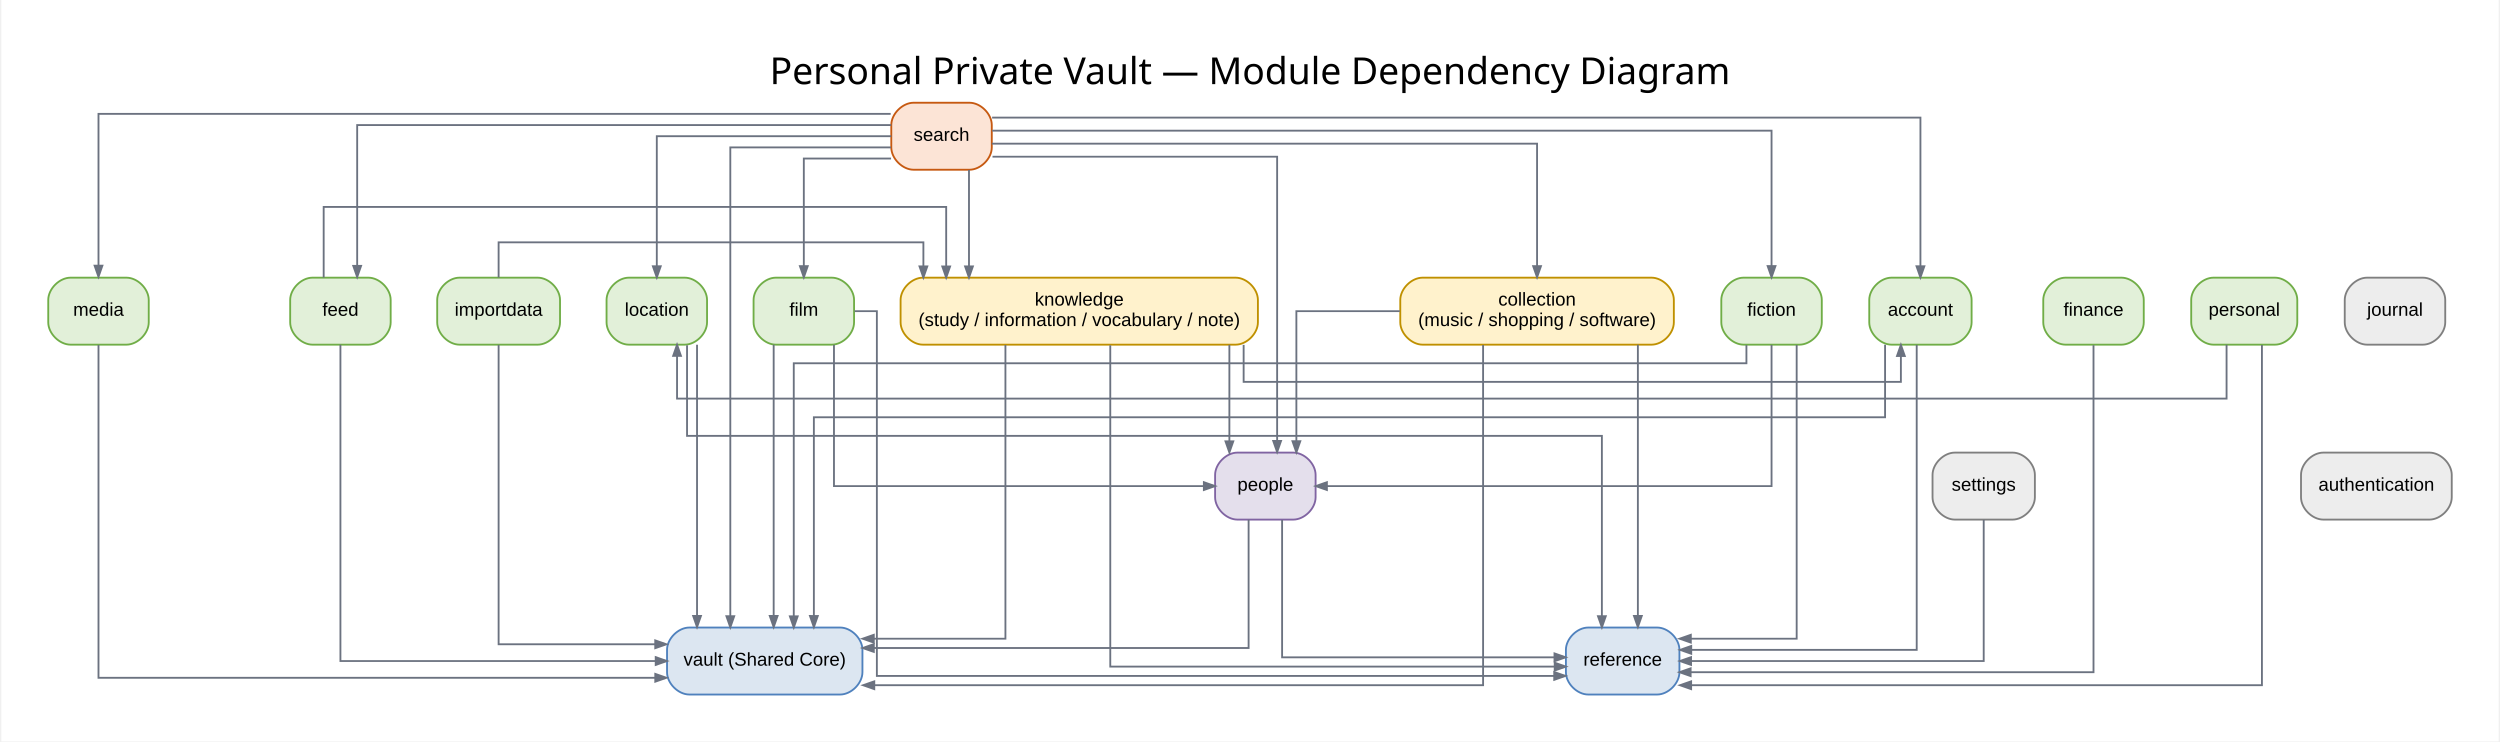
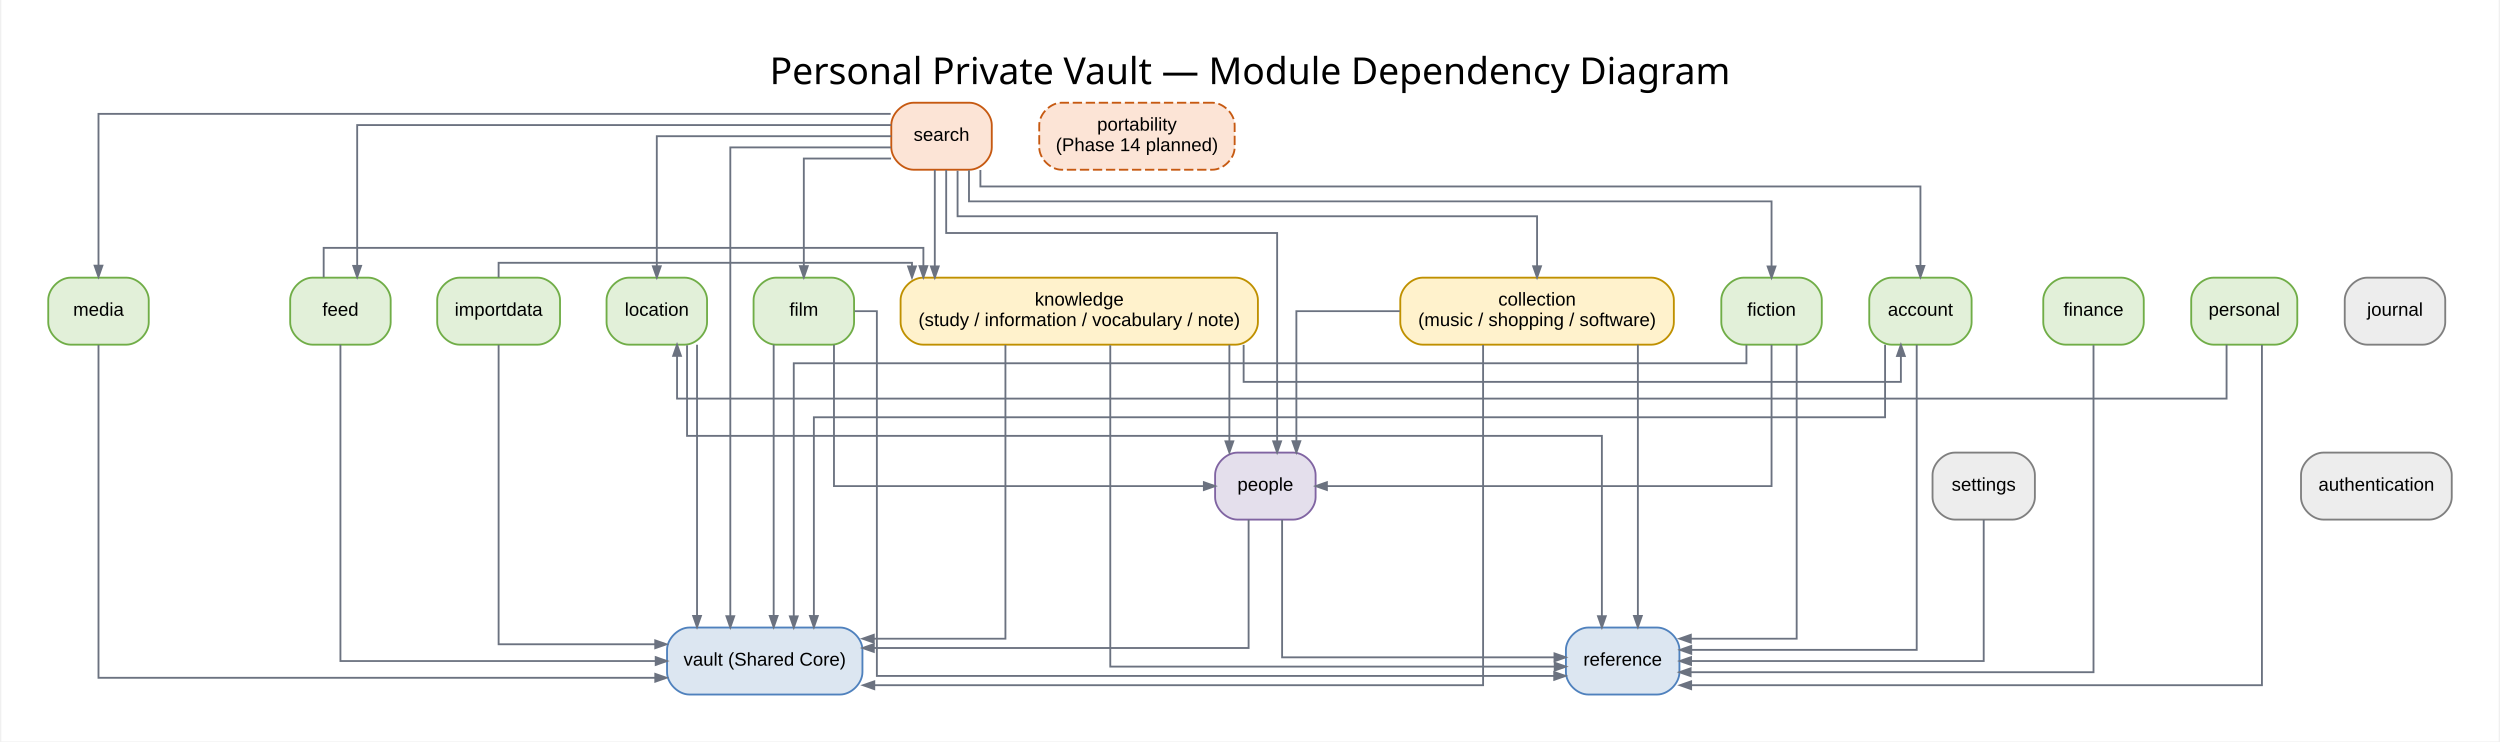
<svg xmlns="http://www.w3.org/2000/svg" width="1342pt" height="398pt" viewBox="0.00 0.00 1341.90 398.40">
  <g id="graph0" class="graph" transform="scale(1 1) rotate(0) translate(25.2 373.2)">
    <polygon fill="white" stroke="transparent" points="-25.2,25.2 -25.2,-373.2 1316.7,-373.2 1316.7,25.2 -25.2,25.2" />
    <text text-anchor="middle" x="645.75" y="-328" font-family="Arial Bold" font-size="20.00">Personal Private Vault — Module Dependency Diagram</text>
    <g id="node1" class="node">
      <path fill="#fce4d6" stroke="#c65911" d="M495,-318C495,-318 465,-318 465,-318 459,-318 453,-312 453,-306 453,-306 453,-294 453,-294 453,-288 459,-282 465,-282 465,-282 495,-282 495,-282 501,-282 507,-288 507,-294 507,-294 507,-306 507,-306 507,-312 501,-318 495,-318" />
      <text text-anchor="middle" x="480" y="-297.5" font-family="Arial" font-size="10.00">search</text>
    </g>
-     <g id="node2" class="node">
+     <g id="node3" class="node">
      <path fill="#e2f0d9" stroke="#70ad47" d="M172,-224C172,-224 142,-224 142,-224 136,-224 130,-218 130,-212 130,-212 130,-200 130,-200 130,-194 136,-188 142,-188 142,-188 172,-188 172,-188 178,-188 184,-194 184,-200 184,-200 184,-212 184,-212 184,-218 178,-224 172,-224" />
      <text text-anchor="middle" x="157" y="-203.5" font-family="Arial" font-size="10.00">feed</text>
    </g>
    <g id="edge38" class="edge">
      <path fill="none" stroke="#6b7280" d="M452.96,-306C376.79,-306 166,-306 166,-306 166,-306 166,-230.34 166,-230.34" />
      <polygon fill="#6b7280" stroke="#6b7280" points="168.1,-230.34 166,-224.34 163.9,-230.34 168.1,-230.34" />
    </g>
-     <g id="node4" class="node">
+     <g id="node5" class="node">
      <path fill="#fff2cc" stroke="#bf9000" d="M638,-224C638,-224 470,-224 470,-224 464,-224 458,-218 458,-212 458,-212 458,-200 458,-200 458,-194 464,-188 470,-188 470,-188 638,-188 638,-188 644,-188 650,-194 650,-200 650,-200 650,-212 650,-212 650,-218 644,-224 638,-224" />
      <text text-anchor="middle" x="554" y="-209" font-family="Arial" font-size="10.00">knowledge</text>
      <text text-anchor="middle" x="554" y="-198" font-family="Arial" font-size="10.00">(study / information / vocabulary / note)</text>
    </g>
    <g id="edge35" class="edge">
-       <path fill="none" stroke="#6b7280" d="M494.75,-281.88C494.75,-281.88 494.75,-230.07 494.75,-230.07" />
-       <polygon fill="#6b7280" stroke="#6b7280" points="496.85,-230.07 494.75,-224.07 492.65,-230.07 496.85,-230.07" />
-     </g>
-     <g id="node5" class="node">
+       <path fill="none" stroke="#6b7280" d="M476.38,-281.88C476.38,-281.88 476.38,-230.07 476.38,-230.07" />
+       <polygon fill="#6b7280" stroke="#6b7280" points="478.48,-230.07 476.38,-224.07 474.28,-230.07 478.48,-230.07" />
+     </g>
+     <g id="node6" class="node">
      <path fill="#fff2cc" stroke="#bf9000" d="M861.5,-224C861.5,-224 738.5,-224 738.5,-224 732.5,-224 726.5,-218 726.5,-212 726.5,-212 726.5,-200 726.5,-200 726.5,-194 732.5,-188 738.5,-188 738.5,-188 861.5,-188 861.5,-188 867.5,-188 873.5,-194 873.5,-200 873.5,-200 873.5,-212 873.5,-212 873.5,-218 867.5,-224 861.5,-224" />
      <text text-anchor="middle" x="800" y="-209" font-family="Arial" font-size="10.00">collection</text>
      <text text-anchor="middle" x="800" y="-198" font-family="Arial" font-size="10.00">(music / shopping / software)</text>
    </g>
    <g id="edge36" class="edge">
-       <path fill="none" stroke="#6b7280" d="M507.01,-296C584.15,-296 800,-296 800,-296 800,-296 800,-230.21 800,-230.21" />
-       <polygon fill="#6b7280" stroke="#6b7280" points="802.1,-230.21 800,-224.21 797.9,-230.21 802.1,-230.21" />
-     </g>
-     <g id="node6" class="node">
+       <path fill="none" stroke="#6b7280" d="M488.62,-281.51C488.62,-269.86 488.62,-257 488.62,-257 488.62,-257 800,-257 800,-257 800,-257 800,-230.12 800,-230.12" />
+       <polygon fill="#6b7280" stroke="#6b7280" points="802.1,-230.12 800,-224.12 797.9,-230.12 802.1,-230.12" />
+     </g>
+     <g id="node7" class="node">
      <path fill="#e2f0d9" stroke="#70ad47" d="M1021.5,-224C1021.5,-224 990.5,-224 990.5,-224 984.5,-224 978.5,-218 978.5,-212 978.5,-212 978.5,-200 978.5,-200 978.5,-194 984.5,-188 990.5,-188 990.5,-188 1021.5,-188 1021.5,-188 1027.5,-188 1033.5,-194 1033.5,-200 1033.5,-200 1033.5,-212 1033.5,-212 1033.5,-218 1027.5,-224 1021.5,-224" />
      <text text-anchor="middle" x="1006" y="-203.5" font-family="Arial" font-size="10.00">account</text>
    </g>
    <g id="edge37" class="edge">
-       <path fill="none" stroke="#6b7280" d="M507.17,-310C614.88,-310 1006,-310 1006,-310 1006,-310 1006,-230.12 1006,-230.12" />
-       <polygon fill="#6b7280" stroke="#6b7280" points="1008.1,-230.12 1006,-224.12 1003.9,-230.12 1008.1,-230.12" />
-     </g>
-     <g id="node7" class="node">
+       <path fill="none" stroke="#6b7280" d="M500.88,-281.84C500.88,-276.96 500.88,-273 500.88,-273 500.88,-273 1006,-273 1006,-273 1006,-273 1006,-230.31 1006,-230.31" />
+       <polygon fill="#6b7280" stroke="#6b7280" points="1008.1,-230.31 1006,-224.31 1003.9,-230.31 1008.1,-230.31" />
+     </g>
+     <g id="node8" class="node">
      <path fill="#e2f0d9" stroke="#70ad47" d="M941,-224C941,-224 911,-224 911,-224 905,-224 899,-218 899,-212 899,-212 899,-200 899,-200 899,-194 905,-188 911,-188 911,-188 941,-188 941,-188 947,-188 953,-194 953,-200 953,-200 953,-212 953,-212 953,-218 947,-224 941,-224" />
      <text text-anchor="middle" x="926" y="-203.5" font-family="Arial" font-size="10.00">fiction</text>
    </g>
    <g id="edge31" class="edge">
-       <path fill="none" stroke="#6b7280" d="M507.23,-303C604.06,-303 926,-303 926,-303 926,-303 926,-230.24 926,-230.24" />
-       <polygon fill="#6b7280" stroke="#6b7280" points="928.1,-230.24 926,-224.24 923.9,-230.24 928.1,-230.24" />
-     </g>
-     <g id="node8" class="node">
+       <path fill="none" stroke="#6b7280" d="M494.75,-281.68C494.75,-273.21 494.75,-265 494.75,-265 494.75,-265 926,-265 926,-265 926,-265 926,-230.02 926,-230.02" />
+       <polygon fill="#6b7280" stroke="#6b7280" points="928.1,-230.02 926,-224.02 923.9,-230.02 928.1,-230.02" />
+     </g>
+     <g id="node9" class="node">
      <path fill="#e2f0d9" stroke="#70ad47" d="M421,-224C421,-224 391,-224 391,-224 385,-224 379,-218 379,-212 379,-212 379,-200 379,-200 379,-194 385,-188 391,-188 391,-188 421,-188 421,-188 427,-188 433,-194 433,-200 433,-200 433,-212 433,-212 433,-218 427,-224 421,-224" />
      <text text-anchor="middle" x="406" y="-203.5" font-family="Arial" font-size="10.00">film</text>
    </g>
    <g id="edge32" class="edge">
      <path fill="none" stroke="#6b7280" d="M452.87,-288C431.75,-288 406,-288 406,-288 406,-288 406,-230.2 406,-230.2" />
      <polygon fill="#6b7280" stroke="#6b7280" points="408.1,-230.2 406,-224.2 403.9,-230.2 408.1,-230.2" />
    </g>
-     <g id="node9" class="node">
+     <g id="node10" class="node">
      <path fill="#e2f0d9" stroke="#70ad47" d="M42,-224C42,-224 12,-224 12,-224 6,-224 0,-218 0,-212 0,-212 0,-200 0,-200 0,-194 6,-188 12,-188 12,-188 42,-188 42,-188 48,-188 54,-194 54,-200 54,-200 54,-212 54,-212 54,-218 48,-224 42,-224" />
      <text text-anchor="middle" x="27" y="-203.5" font-family="Arial" font-size="10.00">media</text>
    </g>
    <g id="edge33" class="edge">
      <path fill="none" stroke="#6b7280" d="M452.68,-312C354.74,-312 27,-312 27,-312 27,-312 27,-230.46 27,-230.46" />
      <polygon fill="#6b7280" stroke="#6b7280" points="29.1,-230.46 27,-224.46 24.9,-230.46 29.1,-230.46" />
    </g>
-     <g id="node10" class="node">
+     <g id="node11" class="node">
      <path fill="#e2f0d9" stroke="#70ad47" d="M342,-224C342,-224 312,-224 312,-224 306,-224 300,-218 300,-212 300,-212 300,-200 300,-200 300,-194 306,-188 312,-188 312,-188 342,-188 342,-188 348,-188 354,-194 354,-200 354,-200 354,-212 354,-212 354,-218 348,-224 342,-224" />
      <text text-anchor="middle" x="327" y="-203.5" font-family="Arial" font-size="10.00">location</text>
    </g>
    <g id="edge34" class="edge">
      <path fill="none" stroke="#6b7280" d="M453,-300C409.08,-300 327,-300 327,-300 327,-300 327,-230.12 327,-230.12" />
      <polygon fill="#6b7280" stroke="#6b7280" points="329.1,-230.12 327,-224.12 324.9,-230.12 329.1,-230.12" />
    </g>
-     <g id="node14" class="node">
+     <g id="node15" class="node">
      <path fill="#e4dfec" stroke="#8064a2" d="M669,-130C669,-130 639,-130 639,-130 633,-130 627,-124 627,-118 627,-118 627,-106 627,-106 627,-100 633,-94 639,-94 639,-94 669,-94 669,-94 675,-94 681,-100 681,-106 681,-106 681,-118 681,-118 681,-124 675,-130 669,-130" />
      <text text-anchor="middle" x="654" y="-109.5" font-family="Arial" font-size="10.00">people</text>
    </g>
    <g id="edge30" class="edge">
-       <path fill="none" stroke="#6b7280" d="M507.39,-289C557.84,-289 660.33,-289 660.33,-289 660.33,-289 660.33,-136.28 660.33,-136.28" />
-       <polygon fill="#6b7280" stroke="#6b7280" points="662.43,-136.28 660.33,-130.28 658.23,-136.28 662.43,-136.28" />
-     </g>
-     <g id="node17" class="node">
+       <path fill="none" stroke="#6b7280" d="M482.5,-281.81C482.5,-266.82 482.5,-248 482.5,-248 482.5,-248 660.33,-248 660.33,-248 660.33,-248 660.33,-136.06 660.33,-136.06" />
+       <polygon fill="#6b7280" stroke="#6b7280" points="662.43,-136.06 660.33,-130.06 658.23,-136.06 662.43,-136.06" />
+     </g>
+     <g id="node18" class="node">
      <path fill="#dce6f1" stroke="#4f81bd" d="M425.5,-36C425.5,-36 344.5,-36 344.5,-36 338.5,-36 332.5,-30 332.5,-24 332.5,-24 332.5,-12 332.5,-12 332.5,-6 338.5,0 344.5,0 344.5,0 425.5,0 425.5,0 431.5,0 437.5,-6 437.5,-12 437.5,-12 437.5,-24 437.5,-24 437.5,-30 431.5,-36 425.5,-36" />
      <text text-anchor="middle" x="385" y="-15.5" font-family="Arial" font-size="10.00">vault (Shared Core)</text>
    </g>
    <g id="edge29" class="edge">
      <path fill="none" stroke="#6b7280" d="M452.81,-294C419.24,-294 366.5,-294 366.5,-294 366.5,-294 366.5,-42.11 366.5,-42.11" />
      <polygon fill="#6b7280" stroke="#6b7280" points="368.6,-42.11 366.5,-36.11 364.4,-42.11 368.6,-42.11" />
    </g>
+     <g id="node2" class="node">
+       <path fill="#fce4d6" stroke="#c65911" stroke-dasharray="5,2" d="M625.5,-318C625.5,-318 544.5,-318 544.5,-318 538.5,-318 532.5,-312 532.5,-306 532.5,-306 532.5,-294 532.5,-294 532.5,-288 538.5,-282 544.5,-282 544.5,-282 625.5,-282 625.5,-282 631.5,-282 637.5,-288 637.5,-294 637.5,-294 637.5,-306 637.5,-306 637.5,-312 631.5,-318 625.5,-318" />
+       <text text-anchor="middle" x="585" y="-303" font-family="Arial" font-size="10.00">portability</text>
+       <text text-anchor="middle" x="585" y="-292" font-family="Arial" font-size="10.00">(Phase 14 planned)</text>
+     </g>
    <g id="edge23" class="edge">
-       <path fill="none" stroke="#6b7280" d="M148,-224.03C148,-240.4 148,-262 148,-262 148,-262 482.5,-262 482.5,-262 482.5,-262 482.5,-230.03 482.5,-230.03" />
-       <polygon fill="#6b7280" stroke="#6b7280" points="484.6,-230.03 482.5,-224.03 480.4,-230.03 484.6,-230.03" />
+       <path fill="none" stroke="#6b7280" d="M148,-224.19C148,-232.28 148,-240 148,-240 148,-240 470.25,-240 470.25,-240 470.25,-240 470.25,-230.19 470.25,-230.19" />
+       <polygon fill="#6b7280" stroke="#6b7280" points="472.35,-230.19 470.25,-224.19 468.15,-230.19 472.35,-230.19" />
    </g>
    <g id="edge22" class="edge">
      <path fill="none" stroke="#6b7280" d="M157,-187.97C157,-140.92 157,-18 157,-18 157,-18 326.41,-18 326.41,-18" />
      <polygon fill="#6b7280" stroke="#6b7280" points="326.41,-20.1 332.41,-18 326.41,-15.9 326.41,-20.1" />
    </g>
-     <g id="node3" class="node">
+     <g id="node4" class="node">
      <path fill="#e2f0d9" stroke="#70ad47" d="M263,-224C263,-224 221,-224 221,-224 215,-224 209,-218 209,-212 209,-212 209,-200 209,-200 209,-194 215,-188 221,-188 221,-188 263,-188 263,-188 269,-188 275,-194 275,-200 275,-200 275,-212 275,-212 275,-218 269,-224 263,-224" />
      <text text-anchor="middle" x="242" y="-203.5" font-family="Arial" font-size="10.00">importdata</text>
    </g>
    <g id="edge25" class="edge">
-       <path fill="none" stroke="#6b7280" d="M242,-224.07C242,-233.46 242,-243 242,-243 242,-243 470.25,-243 470.25,-243 470.25,-243 470.25,-230.07 470.25,-230.07" />
-       <polygon fill="#6b7280" stroke="#6b7280" points="472.35,-230.07 470.25,-224.07 468.15,-230.07 472.35,-230.07" />
+       <path fill="none" stroke="#6b7280" d="M242,-224.06C242,-228.49 242,-232 242,-232 242,-232 464.12,-232 464.12,-232 464.12,-232 464.12,-230.06 464.12,-230.06" />
+       <polygon fill="#6b7280" stroke="#6b7280" points="466.23,-230.06 464.12,-224.06 462.03,-230.06 466.23,-230.06" />
    </g>
    <g id="edge24" class="edge">
      <path fill="none" stroke="#6b7280" d="M242,-187.85C242,-142.34 242,-27 242,-27 242,-27 326.16,-27 326.16,-27" />
      <polygon fill="#6b7280" stroke="#6b7280" points="326.16,-29.1 332.16,-27 326.16,-24.9 326.16,-29.1" />
    </g>
    <g id="edge16" class="edge">
      <path fill="none" stroke="#6b7280" d="M642.33,-187.89C642.33,-178.1 642.33,-168 642.33,-168 642.33,-168 995.5,-168 995.5,-168 995.5,-168 995.5,-181.89 995.5,-181.89" />
      <polygon fill="#6b7280" stroke="#6b7280" points="993.4,-181.89 995.5,-187.89 997.6,-181.89 993.4,-181.89" />
    </g>
    <g id="edge14" class="edge">
      <path fill="none" stroke="#6b7280" d="M634.67,-187.88C634.67,-187.88 634.67,-136.07 634.67,-136.07" />
      <polygon fill="#6b7280" stroke="#6b7280" points="636.77,-136.07 634.67,-130.07 632.57,-136.07 636.77,-136.07" />
    </g>
    <g id="edge13" class="edge">
      <path fill="none" stroke="#6b7280" d="M514.33,-187.83C514.33,-142.86 514.33,-30 514.33,-30 514.33,-30 443.6,-30 443.6,-30" />
      <polygon fill="#6b7280" stroke="#6b7280" points="443.6,-27.9 437.6,-30 443.6,-32.1 443.6,-27.9" />
    </g>
-     <g id="node18" class="node">
+     <g id="node19" class="node">
      <path fill="#dce6f1" stroke="#4f81bd" d="M864.5,-36C864.5,-36 827.5,-36 827.5,-36 821.5,-36 815.5,-30 815.5,-24 815.5,-24 815.5,-12 815.5,-12 815.5,-6 821.5,0 827.5,0 827.5,0 864.5,0 864.5,0 870.5,0 876.5,-6 876.5,-12 876.5,-12 876.5,-24 876.5,-24 876.5,-30 870.5,-36 864.5,-36" />
      <text text-anchor="middle" x="846" y="-15.5" font-family="Arial" font-size="10.00">reference</text>
    </g>
    <g id="edge15" class="edge">
      <path fill="none" stroke="#6b7280" d="M570.67,-187.69C570.67,-139.88 570.67,-15 570.67,-15 570.67,-15 809.48,-15 809.48,-15" />
      <polygon fill="#6b7280" stroke="#6b7280" points="809.48,-17.1 815.48,-15 809.48,-12.9 809.48,-17.1" />
    </g>
    <g id="edge18" class="edge">
      <path fill="none" stroke="#6b7280" d="M726.27,-206C697.22,-206 670.67,-206 670.67,-206 670.67,-206 670.67,-136.12 670.67,-136.12" />
      <polygon fill="#6b7280" stroke="#6b7280" points="672.77,-136.12 670.67,-130.12 668.57,-136.12 672.77,-136.12" />
    </g>
    <g id="edge17" class="edge">
      <path fill="none" stroke="#6b7280" d="M771,-187.81C771,-138.33 771,-5 771,-5 771,-5 443.86,-5 443.86,-5" />
      <polygon fill="#6b7280" stroke="#6b7280" points="443.86,-2.9 437.86,-5 443.86,-7.1 443.86,-2.9" />
    </g>
    <g id="edge19" class="edge">
      <path fill="none" stroke="#6b7280" d="M854.17,-187.97C854.17,-187.97 854.17,-42.25 854.17,-42.25" />
      <polygon fill="#6b7280" stroke="#6b7280" points="856.27,-42.25 854.17,-36.25 852.07,-42.25 856.27,-42.25" />
    </g>
    <g id="edge20" class="edge">
      <path fill="none" stroke="#6b7280" d="M987,-187.96C987,-171.27 987,-149 987,-149 987,-149 411.4,-149 411.4,-149 411.4,-149 411.4,-42.21 411.4,-42.21" />
      <polygon fill="#6b7280" stroke="#6b7280" points="413.5,-42.21 411.4,-36.21 409.3,-42.22 413.5,-42.21" />
    </g>
    <g id="edge21" class="edge">
      <path fill="none" stroke="#6b7280" d="M1004,-187.88C1004,-141.85 1004,-24 1004,-24 1004,-24 882.84,-24 882.84,-24" />
      <polygon fill="#6b7280" stroke="#6b7280" points="882.84,-21.9 876.84,-24 882.84,-26.1 882.84,-21.9" />
    </g>
    <g id="edge5" class="edge">
      <path fill="none" stroke="#6b7280" d="M926,-187.88C926,-160.56 926,-112 926,-112 926,-112 687.07,-112 687.07,-112" />
      <polygon fill="#6b7280" stroke="#6b7280" points="687.07,-109.9 681.07,-112 687.07,-114.1 687.07,-109.9" />
    </g>
    <g id="edge4" class="edge">
      <path fill="none" stroke="#6b7280" d="M912.5,-187.79C912.5,-182.45 912.5,-178 912.5,-178 912.5,-178 400.6,-178 400.6,-178 400.6,-178 400.6,-42.04 400.6,-42.04" />
      <polygon fill="#6b7280" stroke="#6b7280" points="402.7,-42.04 400.6,-36.04 398.5,-42.04 402.7,-42.04" />
    </g>
    <g id="edge6" class="edge">
      <path fill="none" stroke="#6b7280" d="M939.5,-187.83C939.5,-142.86 939.5,-30 939.5,-30 939.5,-30 882.62,-30 882.62,-30" />
      <polygon fill="#6b7280" stroke="#6b7280" points="882.62,-27.9 876.62,-30 882.62,-32.1 882.62,-27.9" />
    </g>
    <g id="edge8" class="edge">
      <path fill="none" stroke="#6b7280" d="M422.2,-187.88C422.2,-160.56 422.2,-112 422.2,-112 422.2,-112 620.96,-112 620.96,-112" />
      <polygon fill="#6b7280" stroke="#6b7280" points="620.96,-114.1 626.96,-112 620.96,-109.9 620.96,-114.1" />
    </g>
    <g id="edge7" class="edge">
      <path fill="none" stroke="#6b7280" d="M389.8,-187.97C389.8,-187.97 389.8,-42.25 389.8,-42.25" />
      <polygon fill="#6b7280" stroke="#6b7280" points="391.9,-42.25 389.8,-36.25 387.7,-42.25 391.9,-42.25" />
    </g>
    <g id="edge9" class="edge">
      <path fill="none" stroke="#6b7280" d="M433.26,-206C439.96,-206 445.25,-206 445.25,-206 445.25,-206 445.25,-10 445.25,-10 445.25,-10 809.22,-10 809.22,-10" />
      <polygon fill="#6b7280" stroke="#6b7280" points="809.22,-12.1 815.22,-10 809.22,-7.9 809.22,-12.1" />
    </g>
    <g id="edge10" class="edge">
      <path fill="none" stroke="#6b7280" d="M27,-187.82C27,-139.05 27,-9 27,-9 27,-9 326.18,-9 326.18,-9" />
      <polygon fill="#6b7280" stroke="#6b7280" points="326.18,-11.1 332.18,-9 326.18,-6.9 326.18,-11.1" />
    </g>
    <g id="edge11" class="edge">
      <path fill="none" stroke="#6b7280" d="M348.62,-187.97C348.62,-187.97 348.62,-42.25 348.62,-42.25" />
      <polygon fill="#6b7280" stroke="#6b7280" points="350.73,-42.25 348.62,-36.25 346.53,-42.25 350.73,-42.25" />
    </g>
    <g id="edge12" class="edge">
      <path fill="none" stroke="#6b7280" d="M343.25,-187.69C343.25,-167.85 343.25,-139 343.25,-139 343.25,-139 834.83,-139 834.83,-139 834.83,-139 834.83,-42.11 834.83,-42.11" />
      <polygon fill="#6b7280" stroke="#6b7280" points="836.93,-42.11 834.83,-36.11 832.73,-42.11 836.93,-42.11" />
    </g>
-     <g id="node11" class="node">
+     <g id="node12" class="node">
      <path fill="#e2f0d9" stroke="#70ad47" d="M1114,-224C1114,-224 1084,-224 1084,-224 1078,-224 1072,-218 1072,-212 1072,-212 1072,-200 1072,-200 1072,-194 1078,-188 1084,-188 1084,-188 1114,-188 1114,-188 1120,-188 1126,-194 1126,-200 1126,-200 1126,-212 1126,-212 1126,-218 1120,-224 1114,-224" />
      <text text-anchor="middle" x="1099" y="-203.5" font-family="Arial" font-size="10.00">finance</text>
    </g>
    <g id="edge26" class="edge">
      <path fill="none" stroke="#6b7280" d="M1099,-187.75C1099,-139.46 1099,-12 1099,-12 1099,-12 882.52,-12 882.52,-12" />
      <polygon fill="#6b7280" stroke="#6b7280" points="882.52,-9.9 876.52,-12 882.52,-14.1 882.52,-9.9" />
    </g>
-     <g id="node12" class="node">
+     <g id="node13" class="node">
      <path fill="#ededed" stroke="#7f7f7f" d="M1276,-224C1276,-224 1246,-224 1246,-224 1240,-224 1234,-218 1234,-212 1234,-212 1234,-200 1234,-200 1234,-194 1240,-188 1246,-188 1246,-188 1276,-188 1276,-188 1282,-188 1288,-194 1288,-200 1288,-200 1288,-212 1288,-212 1288,-218 1282,-224 1276,-224" />
      <text text-anchor="middle" x="1261" y="-203.5" font-family="Arial" font-size="10.00">journal</text>
    </g>
-     <g id="node13" class="node">
+     <g id="node14" class="node">
      <path fill="#e2f0d9" stroke="#70ad47" d="M1196.5,-224C1196.5,-224 1163.5,-224 1163.5,-224 1157.5,-224 1151.5,-218 1151.5,-212 1151.5,-212 1151.5,-200 1151.5,-200 1151.5,-194 1157.5,-188 1163.5,-188 1163.5,-188 1196.5,-188 1196.5,-188 1202.5,-188 1208.5,-194 1208.5,-200 1208.5,-200 1208.5,-212 1208.5,-212 1208.5,-218 1202.5,-224 1196.5,-224" />
      <text text-anchor="middle" x="1180" y="-203.5" font-family="Arial" font-size="10.00">personal</text>
    </g>
    <g id="edge28" class="edge">
      <path fill="none" stroke="#6b7280" d="M1170.5,-187.96C1170.5,-174.71 1170.5,-159 1170.5,-159 1170.5,-159 337.88,-159 337.88,-159 337.88,-159 337.88,-181.96 337.88,-181.96" />
      <polygon fill="#6b7280" stroke="#6b7280" points="335.78,-181.96 337.88,-187.96 339.98,-181.96 335.78,-181.96" />
    </g>
    <g id="edge27" class="edge">
      <path fill="none" stroke="#6b7280" d="M1189.5,-187.81C1189.5,-138.33 1189.5,-5 1189.5,-5 1189.5,-5 882.79,-5 882.79,-5" />
      <polygon fill="#6b7280" stroke="#6b7280" points="882.79,-2.9 876.79,-5 882.79,-7.1 882.79,-2.9" />
    </g>
    <g id="edge2" class="edge">
      <path fill="none" stroke="#6b7280" d="M645,-93.97C645,-68.49 645,-25 645,-25 645,-25 443.61,-25 443.61,-25" />
      <polygon fill="#6b7280" stroke="#6b7280" points="443.61,-22.9 437.61,-25 443.61,-27.1 443.61,-22.9" />
    </g>
    <g id="edge3" class="edge">
      <path fill="none" stroke="#6b7280" d="M663,-93.82C663,-67.01 663,-20 663,-20 663,-20 809.37,-20 809.37,-20" />
      <polygon fill="#6b7280" stroke="#6b7280" points="809.37,-22.1 815.37,-20 809.37,-17.9 809.37,-22.1" />
    </g>
-     <g id="node15" class="node">
+     <g id="node16" class="node">
      <path fill="#ededed" stroke="#7f7f7f" d="M1055.5,-130C1055.5,-130 1024.5,-130 1024.5,-130 1018.5,-130 1012.5,-124 1012.5,-118 1012.5,-118 1012.5,-106 1012.5,-106 1012.5,-100 1018.5,-94 1024.5,-94 1024.5,-94 1055.5,-94 1055.5,-94 1061.5,-94 1067.5,-100 1067.5,-106 1067.5,-106 1067.5,-118 1067.5,-118 1067.5,-124 1061.5,-130 1055.5,-130" />
      <text text-anchor="middle" x="1040" y="-109.5" font-family="Arial" font-size="10.00">settings</text>
    </g>
    <g id="edge1" class="edge">
      <path fill="none" stroke="#6b7280" d="M1040,-93.88C1040,-66.56 1040,-18 1040,-18 1040,-18 882.74,-18 882.74,-18" />
      <polygon fill="#6b7280" stroke="#6b7280" points="882.74,-15.9 876.74,-18 882.74,-20.1 882.74,-15.9" />
    </g>
-     <g id="node16" class="node">
+     <g id="node17" class="node">
      <path fill="#ededed" stroke="#7f7f7f" d="M1279.5,-130C1279.5,-130 1222.5,-130 1222.5,-130 1216.5,-130 1210.5,-124 1210.5,-118 1210.5,-118 1210.5,-106 1210.5,-106 1210.5,-100 1216.5,-94 1222.5,-94 1222.5,-94 1279.5,-94 1279.5,-94 1285.5,-94 1291.5,-100 1291.5,-106 1291.5,-106 1291.5,-118 1291.5,-118 1291.5,-124 1285.5,-130 1279.5,-130" />
      <text text-anchor="middle" x="1251" y="-109.5" font-family="Arial" font-size="10.00">authentication</text>
    </g>
  </g>
</svg>
